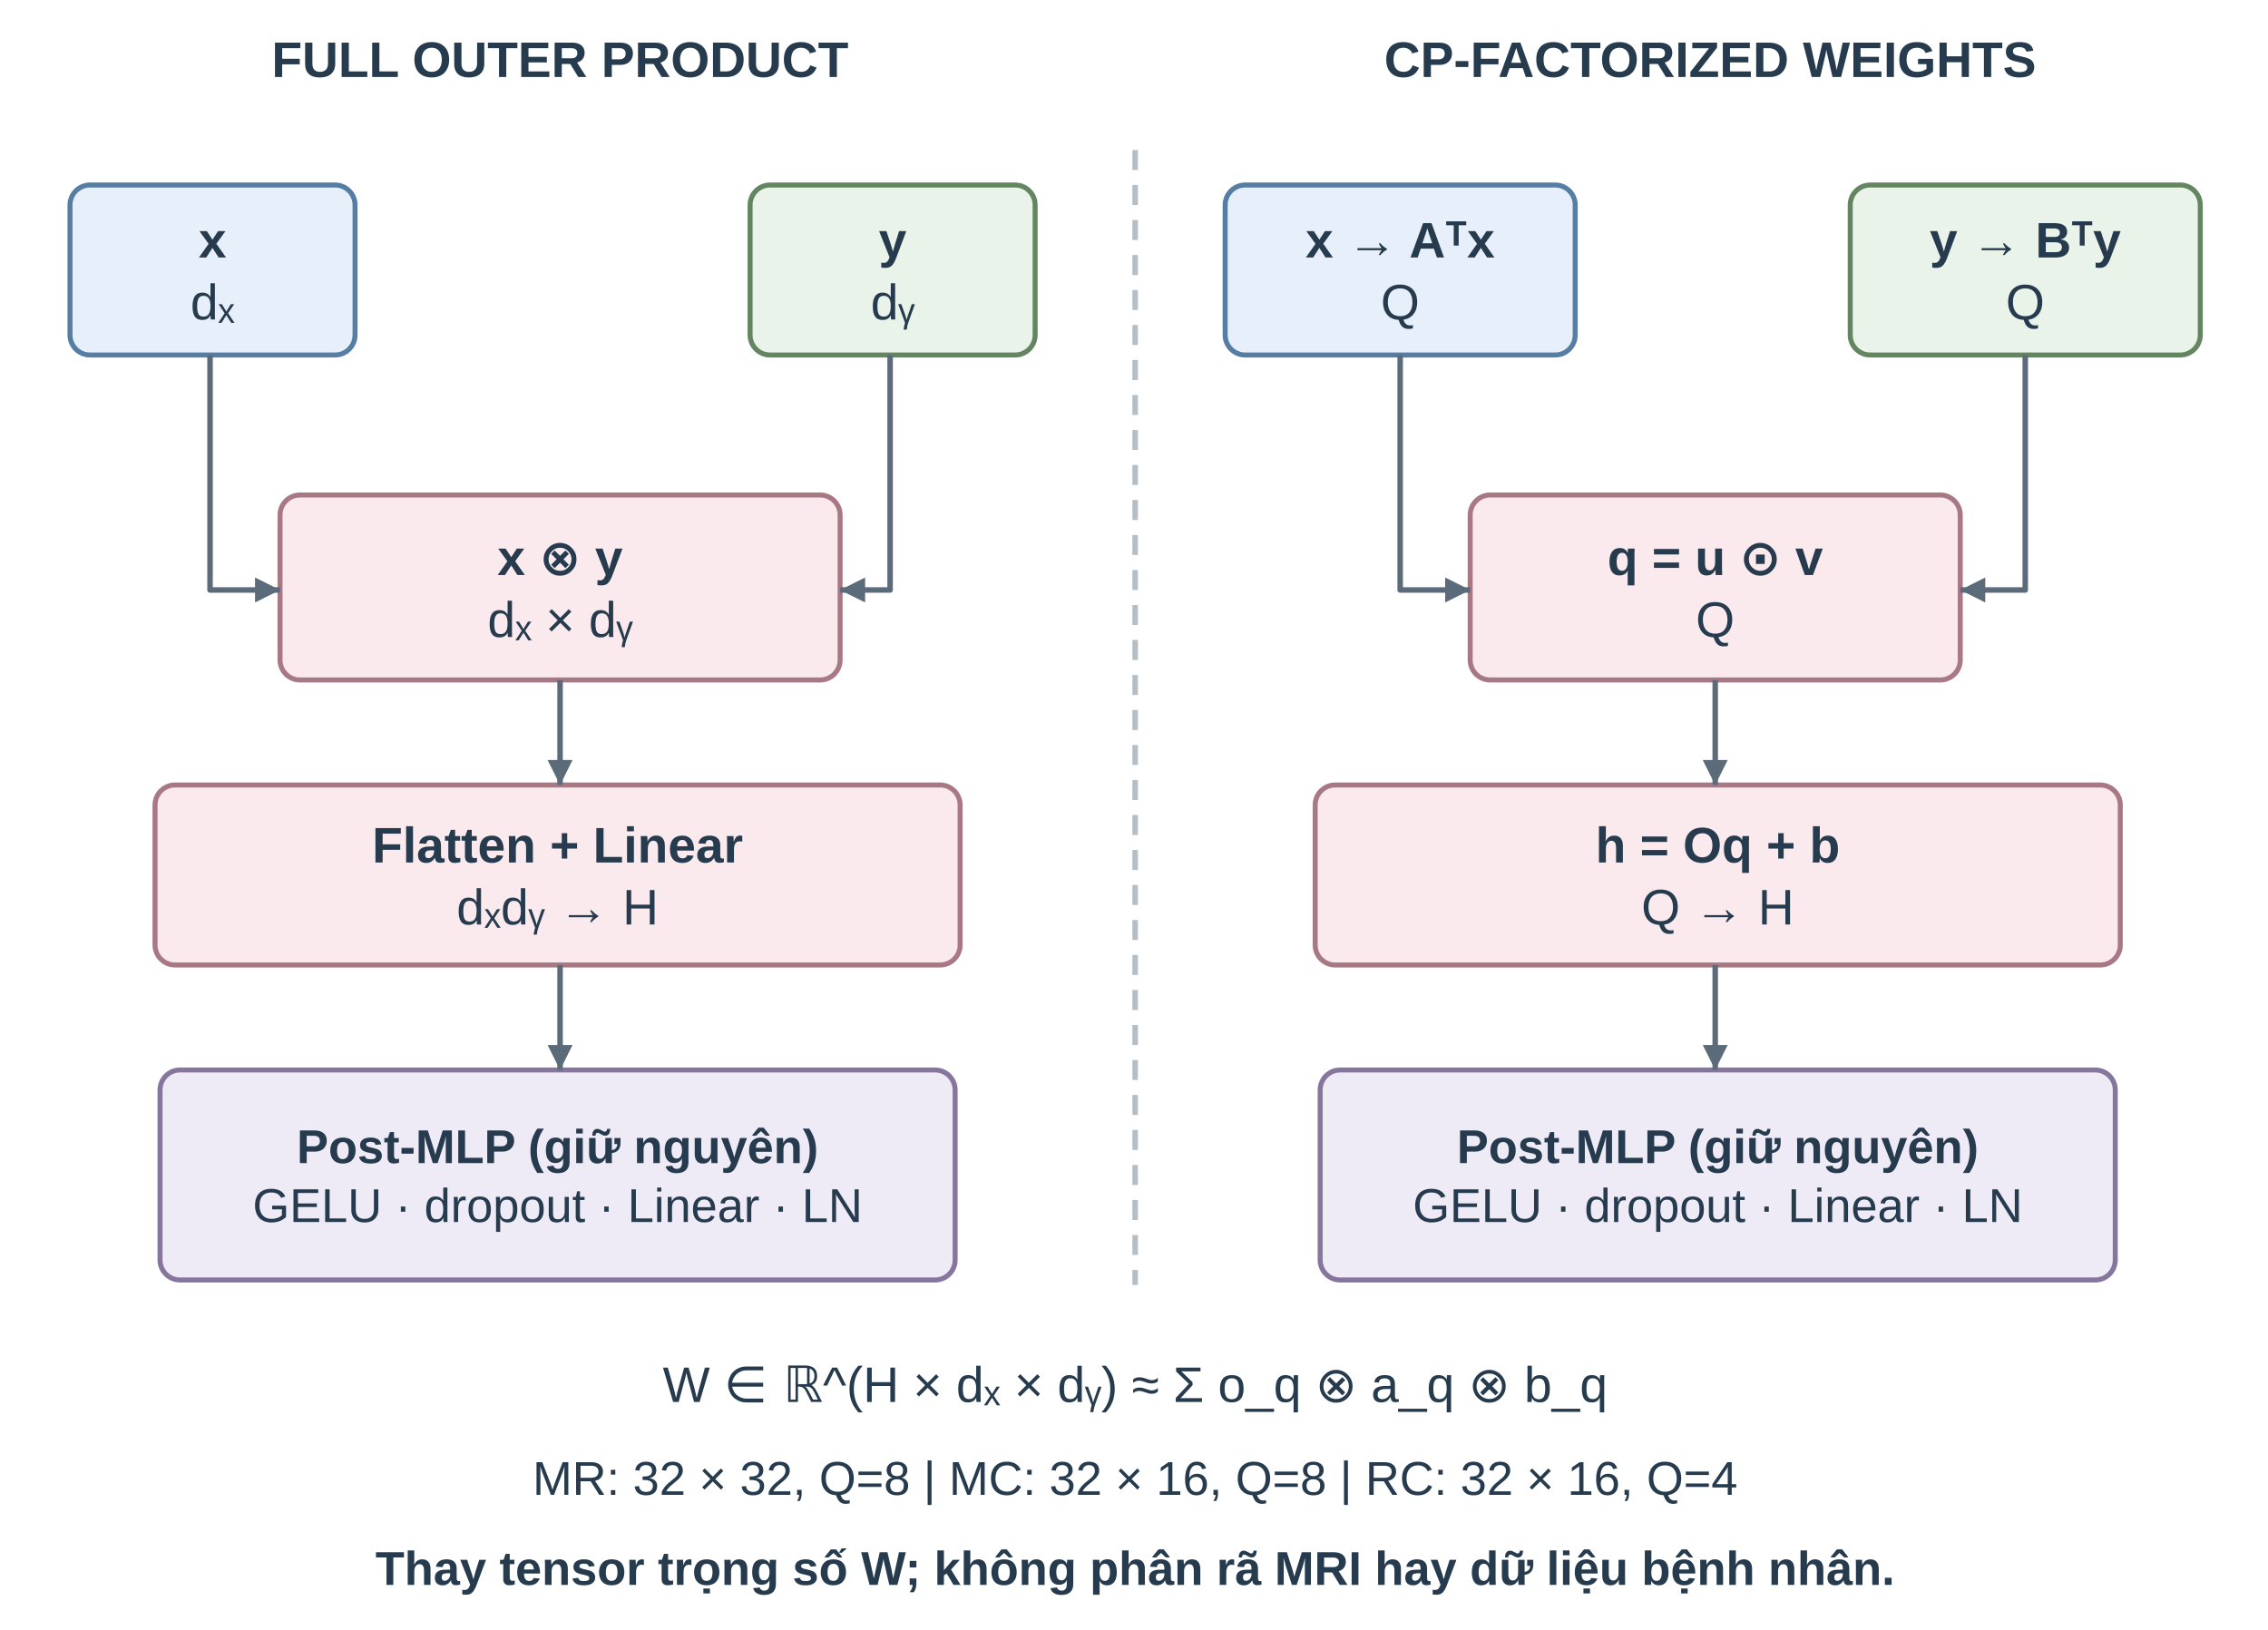
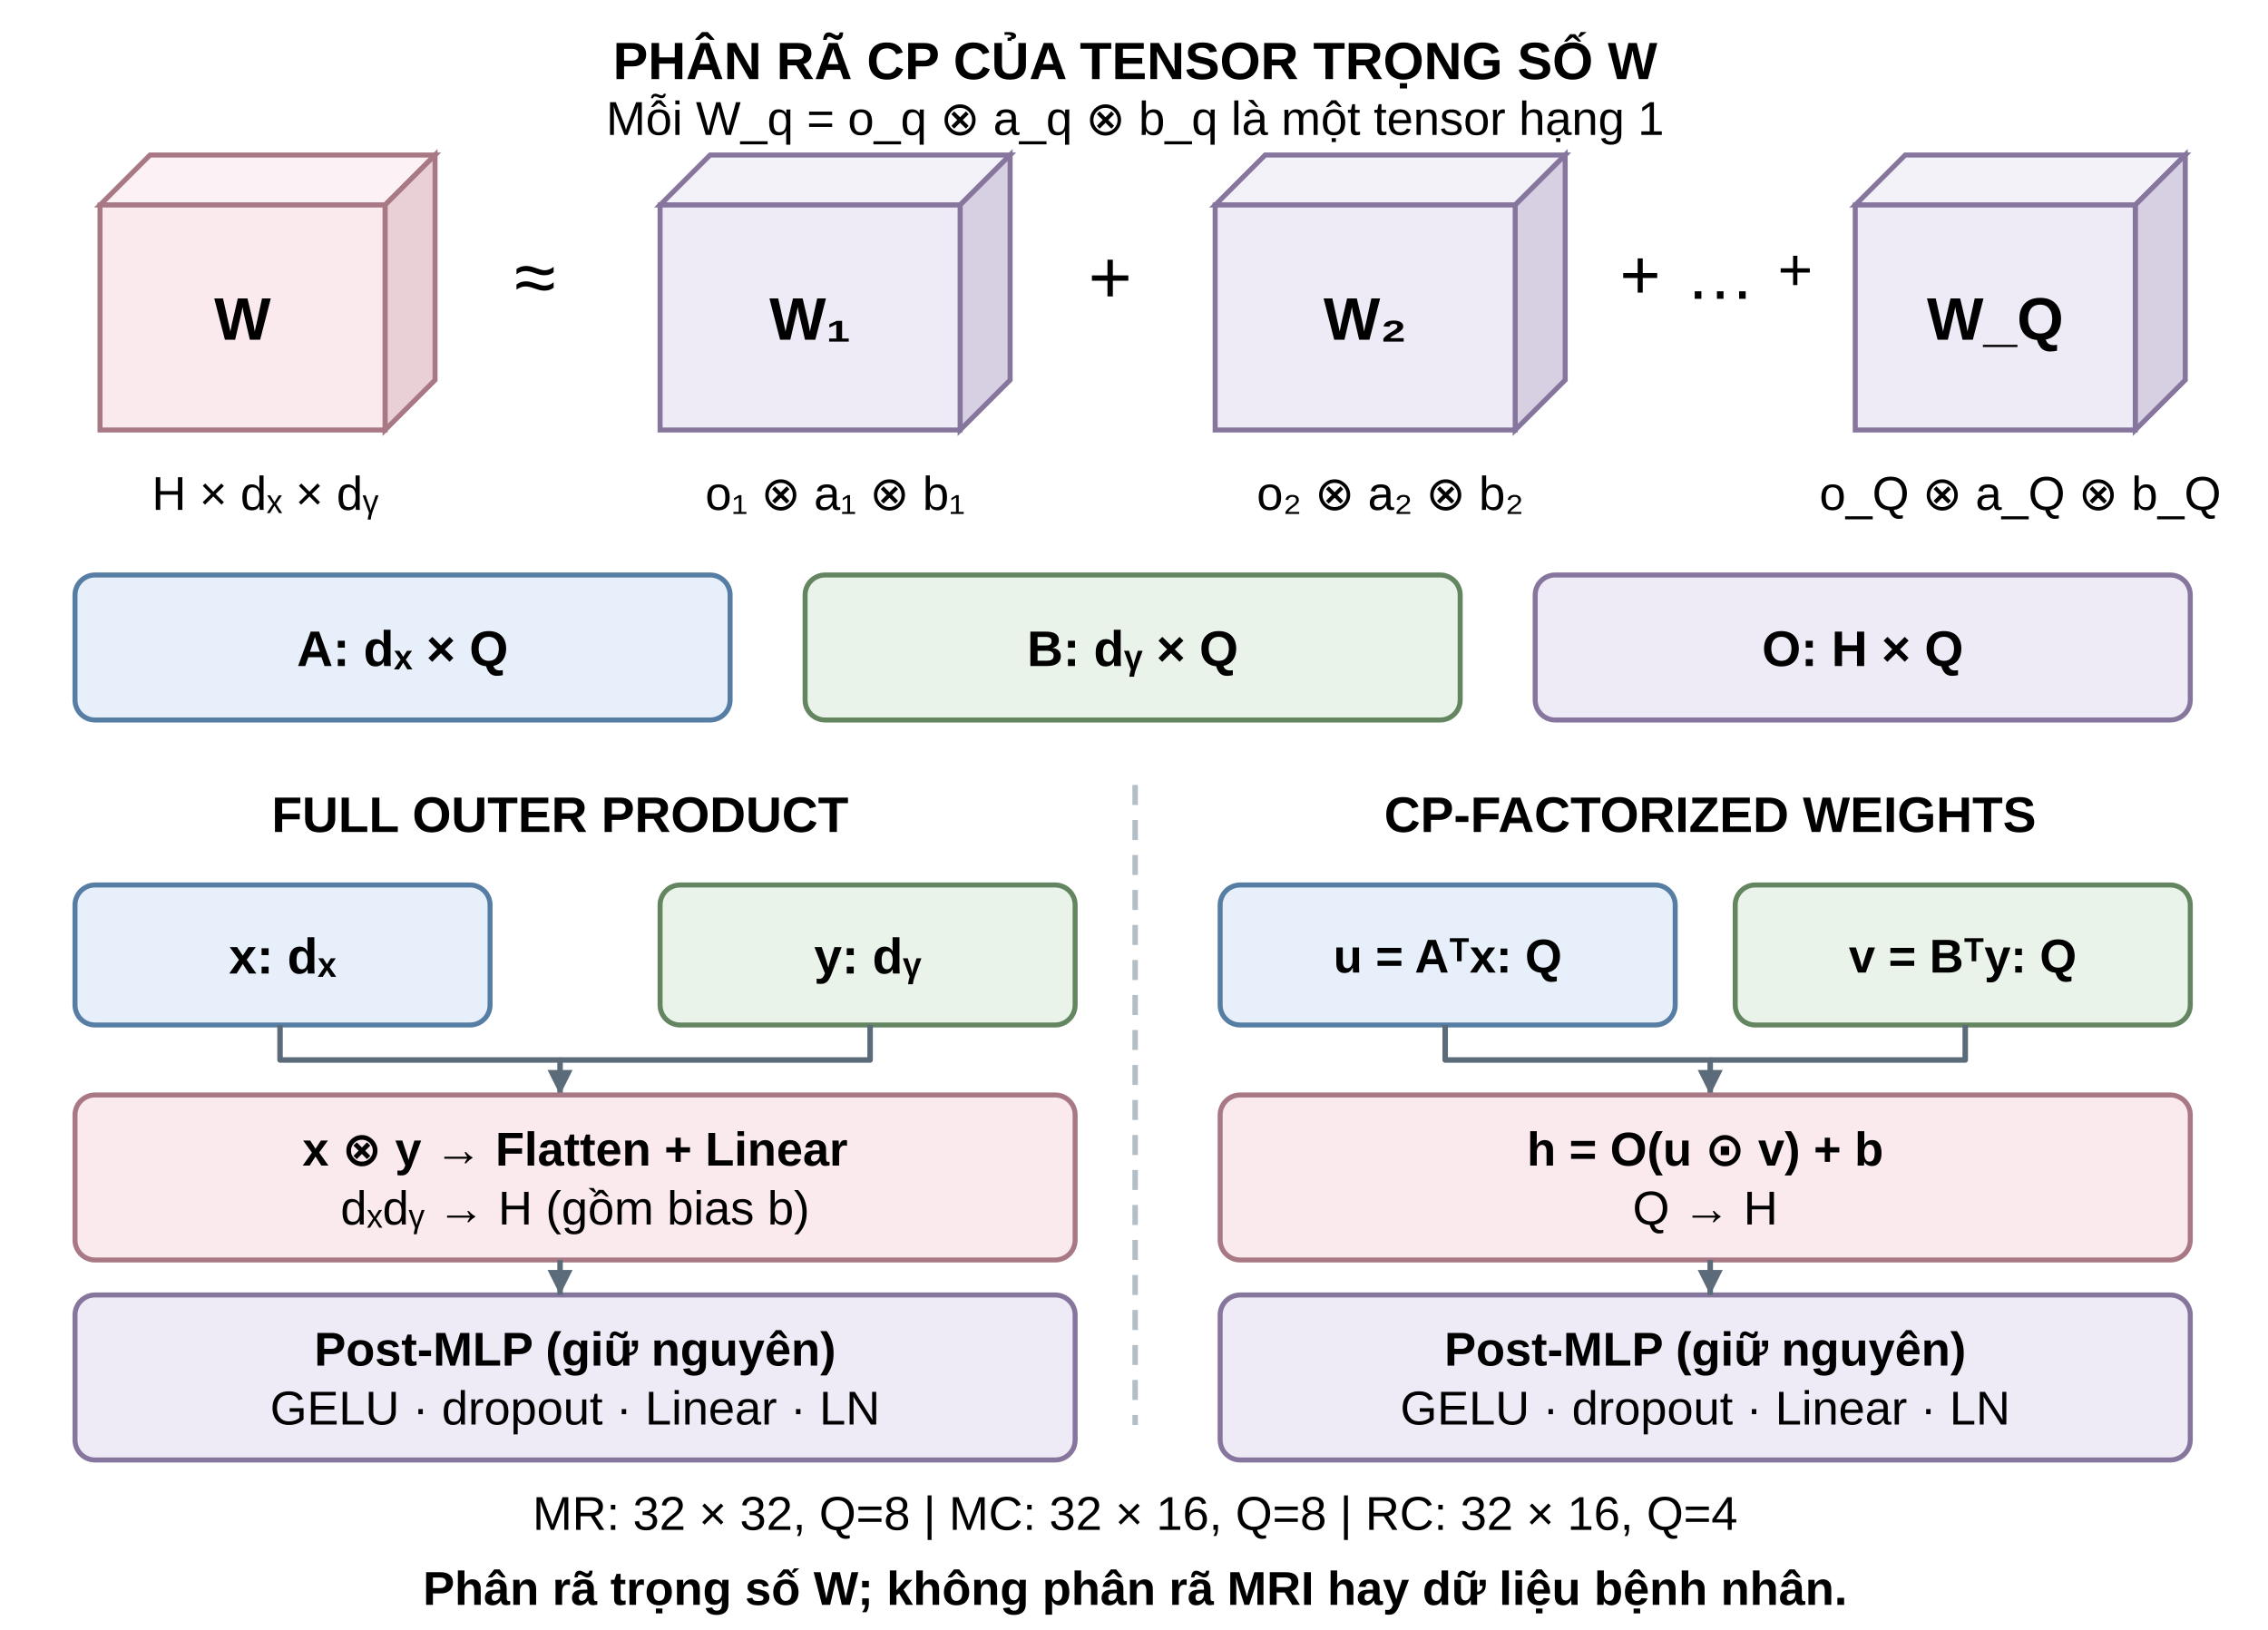
<svg xmlns="http://www.w3.org/2000/svg" width="160mm" height="115.006mm" viewBox="0 0 453.543 326">
  <rect width="100%" height="100%" fill="white" />
-   <text x="112" y="15.4" font-family="Arial, DejaVu Sans, sans-serif" font-size="10" font-weight="700" text-anchor="middle" fill="#263B4D">FULL OUTER PRODUCT</text>
-   <text x="342" y="15.4" font-family="Arial, DejaVu Sans, sans-serif" font-size="10" font-weight="700" text-anchor="middle" fill="#263B4D">CP-FACTORIZED WEIGHTS</text>
-   <polyline points="227,30 227,257" fill="none" stroke="#B4BEC7" stroke-width="1.1" stroke-linejoin="round" stroke-dasharray="4 3" />
-   <rect x="14" y="37" width="57" height="34" rx="4" fill="#E7F0FA" stroke="#567DA3" stroke-width="1" />
-   <text x="42.5" y="51.5" font-family="Arial, DejaVu Sans, sans-serif" font-size="10" font-weight="700" text-anchor="middle" fill="#263B4D">x</text>
-   <text x="42.5" y="63.9" font-family="Arial, DejaVu Sans, sans-serif" font-size="10" font-weight="400" text-anchor="middle" fill="#263B4D">dₓ</text>
-   <rect x="150" y="37" width="57" height="34" rx="4" fill="#EAF3E9" stroke="#638560" stroke-width="1" />
-   <text x="178.5" y="51.5" font-family="Arial, DejaVu Sans, sans-serif" font-size="10" font-weight="700" text-anchor="middle" fill="#263B4D">y</text>
-   <text x="178.5" y="63.9" font-family="Arial, DejaVu Sans, sans-serif" font-size="10" font-weight="400" text-anchor="middle" fill="#263B4D">dᵧ</text>
-   <rect x="56" y="99" width="112" height="37" rx="4" fill="#FAE9ED" stroke="#A87984" stroke-width="1" />
-   <text x="112.0" y="115.0" font-family="Arial, DejaVu Sans, sans-serif" font-size="10" font-weight="700" text-anchor="middle" fill="#263B4D">x ⊗ y</text>
-   <text x="112.0" y="127.4" font-family="Arial, DejaVu Sans, sans-serif" font-size="10" font-weight="400" text-anchor="middle" fill="#263B4D">dₓ × dᵧ</text>
-   <polyline points="42,71 42,118 56,118" fill="none" stroke="#5C6B79" stroke-width="1.1" stroke-linejoin="round" />
-   <polygon points="56,118 51.0,115.5 51.0,120.5" fill="#5C6B79" />
-   <polyline points="178,71 178,118 168,118" fill="none" stroke="#5C6B79" stroke-width="1.1" stroke-linejoin="round" />
-   <polygon points="168,118 173.0,120.5 173.0,115.5" fill="#5C6B79" />
-   <rect x="31" y="157" width="161" height="36" rx="4" fill="#FAE9ED" stroke="#A87984" stroke-width="1" />
-   <text x="111.5" y="172.5" font-family="Arial, DejaVu Sans, sans-serif" font-size="10" font-weight="700" text-anchor="middle" fill="#263B4D">Flatten + Linear</text>
-   <text x="111.5" y="184.9" font-family="Arial, DejaVu Sans, sans-serif" font-size="10" font-weight="400" text-anchor="middle" fill="#263B4D">dₓdᵧ → H</text>
-   <polyline points="112,136 112,157" fill="none" stroke="#5C6B79" stroke-width="1.1" stroke-linejoin="round" />
-   <polygon points="112,157 114.5,152.0 109.5,152.0" fill="#5C6B79" />
-   <rect x="32" y="214" width="159" height="42" rx="4" fill="#EEEAF6" stroke="#86759D" stroke-width="1" />
-   <text x="111.5" y="232.625" font-family="Arial, DejaVu Sans, sans-serif" font-size="9.5" font-weight="700" text-anchor="middle" fill="#263B4D">Post-MLP (giữ nguyên)</text>
-   <text x="111.5" y="244.405" font-family="Arial, DejaVu Sans, sans-serif" font-size="9.5" font-weight="400" text-anchor="middle" fill="#263B4D">GELU · dropout · Linear · LN</text>
-   <polyline points="112,193 112,214" fill="none" stroke="#5C6B79" stroke-width="1.1" stroke-linejoin="round" />
-   <polygon points="112,214 114.5,209.0 109.5,209.0" fill="#5C6B79" />
-   <rect x="245" y="37" width="70" height="34" rx="4" fill="#E7F0FA" stroke="#567DA3" stroke-width="1" />
-   <text x="280.0" y="51.5" font-family="Arial, DejaVu Sans, sans-serif" font-size="10" font-weight="700" text-anchor="middle" fill="#263B4D">x → Aᵀx</text>
-   <text x="280.0" y="63.9" font-family="Arial, DejaVu Sans, sans-serif" font-size="10" font-weight="400" text-anchor="middle" fill="#263B4D">Q</text>
-   <rect x="370" y="37" width="70" height="34" rx="4" fill="#EAF3E9" stroke="#638560" stroke-width="1" />
-   <text x="405.0" y="51.5" font-family="Arial, DejaVu Sans, sans-serif" font-size="10" font-weight="700" text-anchor="middle" fill="#263B4D">y → Bᵀy</text>
-   <text x="405.0" y="63.9" font-family="Arial, DejaVu Sans, sans-serif" font-size="10" font-weight="400" text-anchor="middle" fill="#263B4D">Q</text>
-   <rect x="294" y="99" width="98" height="37" rx="4" fill="#FAE9ED" stroke="#A87984" stroke-width="1" />
-   <text x="343.0" y="115.0" font-family="Arial, DejaVu Sans, sans-serif" font-size="10" font-weight="700" text-anchor="middle" fill="#263B4D">q = u ⊙ v</text>
-   <text x="343.0" y="127.4" font-family="Arial, DejaVu Sans, sans-serif" font-size="10" font-weight="400" text-anchor="middle" fill="#263B4D">Q</text>
-   <polyline points="280,71 280,118 294,118" fill="none" stroke="#5C6B79" stroke-width="1.1" stroke-linejoin="round" />
-   <polygon points="294,118 289.0,115.5 289.0,120.5" fill="#5C6B79" />
-   <polyline points="405,71 405,118 392,118" fill="none" stroke="#5C6B79" stroke-width="1.1" stroke-linejoin="round" />
-   <polygon points="392,118 397.0,120.5 397.0,115.5" fill="#5C6B79" />
-   <rect x="263" y="157" width="161" height="36" rx="4" fill="#FAE9ED" stroke="#A87984" stroke-width="1" />
-   <text x="343.5" y="172.5" font-family="Arial, DejaVu Sans, sans-serif" font-size="10" font-weight="700" text-anchor="middle" fill="#263B4D">h = Oq + b</text>
-   <text x="343.5" y="184.9" font-family="Arial, DejaVu Sans, sans-serif" font-size="10" font-weight="400" text-anchor="middle" fill="#263B4D">Q → H</text>
-   <polyline points="343,136 343,157" fill="none" stroke="#5C6B79" stroke-width="1.1" stroke-linejoin="round" />
-   <polygon points="343,157 345.5,152.0 340.5,152.0" fill="#5C6B79" />
-   <rect x="264" y="214" width="159" height="42" rx="4" fill="#EEEAF6" stroke="#86759D" stroke-width="1" />
-   <text x="343.5" y="232.625" font-family="Arial, DejaVu Sans, sans-serif" font-size="9.5" font-weight="700" text-anchor="middle" fill="#263B4D">Post-MLP (giữ nguyên)</text>
-   <text x="343.5" y="244.405" font-family="Arial, DejaVu Sans, sans-serif" font-size="9.5" font-weight="400" text-anchor="middle" fill="#263B4D">GELU · dropout · Linear · LN</text>
-   <polyline points="343,193 343,214" fill="none" stroke="#5C6B79" stroke-width="1.1" stroke-linejoin="round" />
-   <polygon points="343,214 345.5,209.0 340.5,209.0" fill="#5C6B79" />
-   <text x="227" y="280.4" font-family="Arial, DejaVu Sans, sans-serif" font-size="10" font-weight="400" text-anchor="middle" fill="#263B4D">W ∈ ℝ^(H × dₓ × dᵧ) ≈ Σ o_q ⊗ a_q ⊗ b_q</text>
-   <text x="227" y="298.98" font-family="Arial, DejaVu Sans, sans-serif" font-size="9.5" font-weight="400" text-anchor="middle" fill="#263B4D">MR: 32 × 32, Q=8   |   MC: 32 × 16, Q=8   |   RC: 32 × 16, Q=4</text>
-   <text x="227" y="316.98" font-family="Arial, DejaVu Sans, sans-serif" font-size="9.5" font-weight="700" text-anchor="middle" fill="#263B4D">Thay tensor trọng số W; không phân rã MRI hay dữ liệu bệnh nhân.</text>
+   <text x="227" y="15.82" font-family="Arial, DejaVu Sans, sans-serif" font-size="10.5" font-weight="700" text-anchor="middle" fill="#000000">PHÂN RÃ CP CỦA TENSOR TRỌNG SỐ W</text>
+   <text x="227" y="26.98" font-family="Arial, DejaVu Sans, sans-serif" font-size="9.5" font-weight="400" text-anchor="middle" fill="#000000">Mỗi W_q = o_q ⊗ a_q ⊗ b_q là một tensor hạng 1</text>
+   <polygon points="20,41 30,31 87,31 77,41" fill="#FCF1F4" stroke="#A87984" stroke-width="1" />
+   <polygon points="77,41 87,31 87,76 77,86" fill="#E8D0D6" stroke="#A87984" stroke-width="1" />
+   <polygon points="20,41 77,41 77,86 20,86" fill="#FAE9ED" stroke="#A87984" stroke-width="1" />
+   <text x="48.5" y="67.94" font-family="Arial, DejaVu Sans, sans-serif" font-size="12" font-weight="700" text-anchor="middle" fill="#000000">W</text>
+   <polygon points="132,41 142,31 202,31 192,41" fill="#F4F2F9" stroke="#86759D" stroke-width="1" />
+   <polygon points="192,41 202,31 202,76 192,86" fill="#D7D0E2" stroke="#86759D" stroke-width="1" />
+   <polygon points="132,41 192,41 192,86 132,86" fill="#EEEAF6" stroke="#86759D" stroke-width="1" />
+   <text x="162.0" y="67.94" font-family="Arial, DejaVu Sans, sans-serif" font-size="12" font-weight="700" text-anchor="middle" fill="#000000">W₁</text>
+   <polygon points="243,41 253,31 313,31 303,41" fill="#F4F2F9" stroke="#86759D" stroke-width="1" />
+   <polygon points="303,41 313,31 313,76 303,86" fill="#D7D0E2" stroke="#86759D" stroke-width="1" />
+   <polygon points="243,41 303,41 303,86 243,86" fill="#EEEAF6" stroke="#86759D" stroke-width="1" />
+   <text x="273.0" y="67.94" font-family="Arial, DejaVu Sans, sans-serif" font-size="12" font-weight="700" text-anchor="middle" fill="#000000">W₂</text>
+   <polygon points="371,41 381,31 437,31 427,41" fill="#F4F2F9" stroke="#86759D" stroke-width="1" />
+   <polygon points="427,41 437,31 437,76 427,86" fill="#D7D0E2" stroke="#86759D" stroke-width="1" />
+   <polygon points="371,41 427,41 427,86 371,86" fill="#EEEAF6" stroke="#86759D" stroke-width="1" />
+   <text x="399.0" y="67.94" font-family="Arial, DejaVu Sans, sans-serif" font-size="12" font-weight="700" text-anchor="middle" fill="#000000">W_Q</text>
+   <text x="107" y="60.6" font-family="Arial, DejaVu Sans, sans-serif" font-size="15" font-weight="400" text-anchor="middle" fill="#000000">≈</text>
+   <text x="222" y="60.6" font-family="Arial, DejaVu Sans, sans-serif" font-size="15" font-weight="400" text-anchor="middle" fill="#000000">+</text>
+   <text x="328" y="59.76" font-family="Arial, DejaVu Sans, sans-serif" font-size="14" font-weight="400" text-anchor="middle" fill="#000000">+</text>
+   <text x="344" y="59.76" font-family="Arial, DejaVu Sans, sans-serif" font-size="14" font-weight="400" text-anchor="middle" fill="#000000">…</text>
+   <text x="359" y="58.08" font-family="Arial, DejaVu Sans, sans-serif" font-size="12" font-weight="400" text-anchor="middle" fill="#000000">+</text>
+   <text x="53" y="101.98" font-family="Arial, DejaVu Sans, sans-serif" font-size="9.5" font-weight="400" text-anchor="middle" fill="#000000">H × dₓ × dᵧ</text>
+   <text x="167" y="101.98" font-family="Arial, DejaVu Sans, sans-serif" font-size="9.5" font-weight="400" text-anchor="middle" fill="#000000">o₁ ⊗ a₁ ⊗ b₁</text>
+   <text x="278" y="101.98" font-family="Arial, DejaVu Sans, sans-serif" font-size="9.5" font-weight="400" text-anchor="middle" fill="#000000">o₂ ⊗ a₂ ⊗ b₂</text>
+   <text x="404" y="101.98" font-family="Arial, DejaVu Sans, sans-serif" font-size="9.5" font-weight="400" text-anchor="middle" fill="#000000">o_Q ⊗ a_Q ⊗ b_Q</text>
+   <rect x="15" y="115" width="131" height="29" rx="4" fill="#E7F0FA" stroke="#567DA3" stroke-width="1" />
+   <text x="80.5" y="133.2" font-family="Arial, DejaVu Sans, sans-serif" font-size="10" font-weight="700" text-anchor="middle" fill="#000000">A: dₓ × Q</text>
+   <rect x="161" y="115" width="131" height="29" rx="4" fill="#EAF3E9" stroke="#638560" stroke-width="1" />
+   <text x="226.5" y="133.2" font-family="Arial, DejaVu Sans, sans-serif" font-size="10" font-weight="700" text-anchor="middle" fill="#000000">B: dᵧ × Q</text>
+   <rect x="307" y="115" width="131" height="29" rx="4" fill="#EEEAF6" stroke="#86759D" stroke-width="1" />
+   <text x="372.5" y="133.2" font-family="Arial, DejaVu Sans, sans-serif" font-size="10" font-weight="700" text-anchor="middle" fill="#000000">O: H × Q</text>
+   <text x="112" y="166.4" font-family="Arial, DejaVu Sans, sans-serif" font-size="10" font-weight="700" text-anchor="middle" fill="#000000">FULL OUTER PRODUCT</text>
+   <text x="342" y="166.4" font-family="Arial, DejaVu Sans, sans-serif" font-size="10" font-weight="700" text-anchor="middle" fill="#000000">CP-FACTORIZED WEIGHTS</text>
+   <polyline points="227,157 227,285" fill="none" stroke="#B4BEC7" stroke-width="1.1" stroke-linejoin="round" stroke-dasharray="4 3" />
+   <rect x="15" y="177" width="83" height="28" rx="4" fill="#E7F0FA" stroke="#567DA3" stroke-width="1" />
+   <text x="56.5" y="194.7" font-family="Arial, DejaVu Sans, sans-serif" font-size="10" font-weight="700" text-anchor="middle" fill="#000000">x: dₓ</text>
+   <rect x="132" y="177" width="83" height="28" rx="4" fill="#EAF3E9" stroke="#638560" stroke-width="1" />
+   <text x="173.5" y="194.7" font-family="Arial, DejaVu Sans, sans-serif" font-size="10" font-weight="700" text-anchor="middle" fill="#000000">y: dᵧ</text>
+   <polyline points="56,205 56,212 112,212 112,219" fill="none" stroke="#5C6B79" stroke-width="1.1" stroke-linejoin="round" />
+   <polygon points="112,219 114.5,214.0 109.5,214.0" fill="#5C6B79" />
+   <polyline points="174,205 174,212 112,212" fill="none" stroke="#5C6B79" stroke-width="1.1" stroke-linejoin="round" />
+   <rect x="15" y="219" width="200" height="33" rx="4" fill="#FAE9ED" stroke="#A87984" stroke-width="1" />
+   <text x="115.0" y="233.125" font-family="Arial, DejaVu Sans, sans-serif" font-size="9.5" font-weight="700" text-anchor="middle" fill="#000000">x ⊗ y → Flatten + Linear</text>
+   <text x="115.0" y="244.905" font-family="Arial, DejaVu Sans, sans-serif" font-size="9.5" font-weight="400" text-anchor="middle" fill="#000000">dₓdᵧ → H (gồm bias b)</text>
+   <rect x="15" y="259" width="200" height="33" rx="4" fill="#EEEAF6" stroke="#86759D" stroke-width="1" />
+   <text x="115.0" y="273.125" font-family="Arial, DejaVu Sans, sans-serif" font-size="9.5" font-weight="700" text-anchor="middle" fill="#000000">Post-MLP (giữ nguyên)</text>
+   <text x="115.0" y="284.905" font-family="Arial, DejaVu Sans, sans-serif" font-size="9.5" font-weight="400" text-anchor="middle" fill="#000000">GELU · dropout · Linear · LN</text>
+   <polyline points="112,252 112,259" fill="none" stroke="#5C6B79" stroke-width="1.1" stroke-linejoin="round" />
+   <polygon points="112,259 114.5,254.0 109.5,254.0" fill="#5C6B79" />
+   <rect x="244" y="177" width="91" height="28" rx="4" fill="#E7F0FA" stroke="#567DA3" stroke-width="1" />
+   <text x="289.5" y="194.515" font-family="Arial, DejaVu Sans, sans-serif" font-size="9.5" font-weight="700" text-anchor="middle" fill="#000000">u = Aᵀx: Q</text>
+   <rect x="347" y="177" width="91" height="28" rx="4" fill="#EAF3E9" stroke="#638560" stroke-width="1" />
+   <text x="392.5" y="194.515" font-family="Arial, DejaVu Sans, sans-serif" font-size="9.5" font-weight="700" text-anchor="middle" fill="#000000">v = Bᵀy: Q</text>
+   <polyline points="289,205 289,212 342,212 342,219" fill="none" stroke="#5C6B79" stroke-width="1.1" stroke-linejoin="round" />
+   <polygon points="342,219 344.5,214.0 339.5,214.0" fill="#5C6B79" />
+   <polyline points="393,205 393,212 342,212" fill="none" stroke="#5C6B79" stroke-width="1.1" stroke-linejoin="round" />
+   <rect x="244" y="219" width="194" height="33" rx="4" fill="#FAE9ED" stroke="#A87984" stroke-width="1" />
+   <text x="341.0" y="233.125" font-family="Arial, DejaVu Sans, sans-serif" font-size="9.5" font-weight="700" text-anchor="middle" fill="#000000">h = O(u ⊙ v) + b</text>
+   <text x="341.0" y="244.905" font-family="Arial, DejaVu Sans, sans-serif" font-size="9.5" font-weight="400" text-anchor="middle" fill="#000000">Q → H</text>
+   <rect x="244" y="259" width="194" height="33" rx="4" fill="#EEEAF6" stroke="#86759D" stroke-width="1" />
+   <text x="341.0" y="273.125" font-family="Arial, DejaVu Sans, sans-serif" font-size="9.5" font-weight="700" text-anchor="middle" fill="#000000">Post-MLP (giữ nguyên)</text>
+   <text x="341.0" y="284.905" font-family="Arial, DejaVu Sans, sans-serif" font-size="9.5" font-weight="400" text-anchor="middle" fill="#000000">GELU · dropout · Linear · LN</text>
+   <polyline points="342,252 342,259" fill="none" stroke="#5C6B79" stroke-width="1.1" stroke-linejoin="round" />
+   <polygon points="342,259 344.5,254.0 339.5,254.0" fill="#5C6B79" />
+   <text x="227" y="305.98" font-family="Arial, DejaVu Sans, sans-serif" font-size="9.5" font-weight="400" text-anchor="middle" fill="#000000">MR: 32 × 32, Q=8   |   MC: 32 × 16, Q=8   |   RC: 32 × 16, Q=4</text>
+   <text x="227" y="320.98" font-family="Arial, DejaVu Sans, sans-serif" font-size="9.5" font-weight="700" text-anchor="middle" fill="#000000">Phân rã trọng số W; không phân rã MRI hay dữ liệu bệnh nhân.</text>
</svg>
